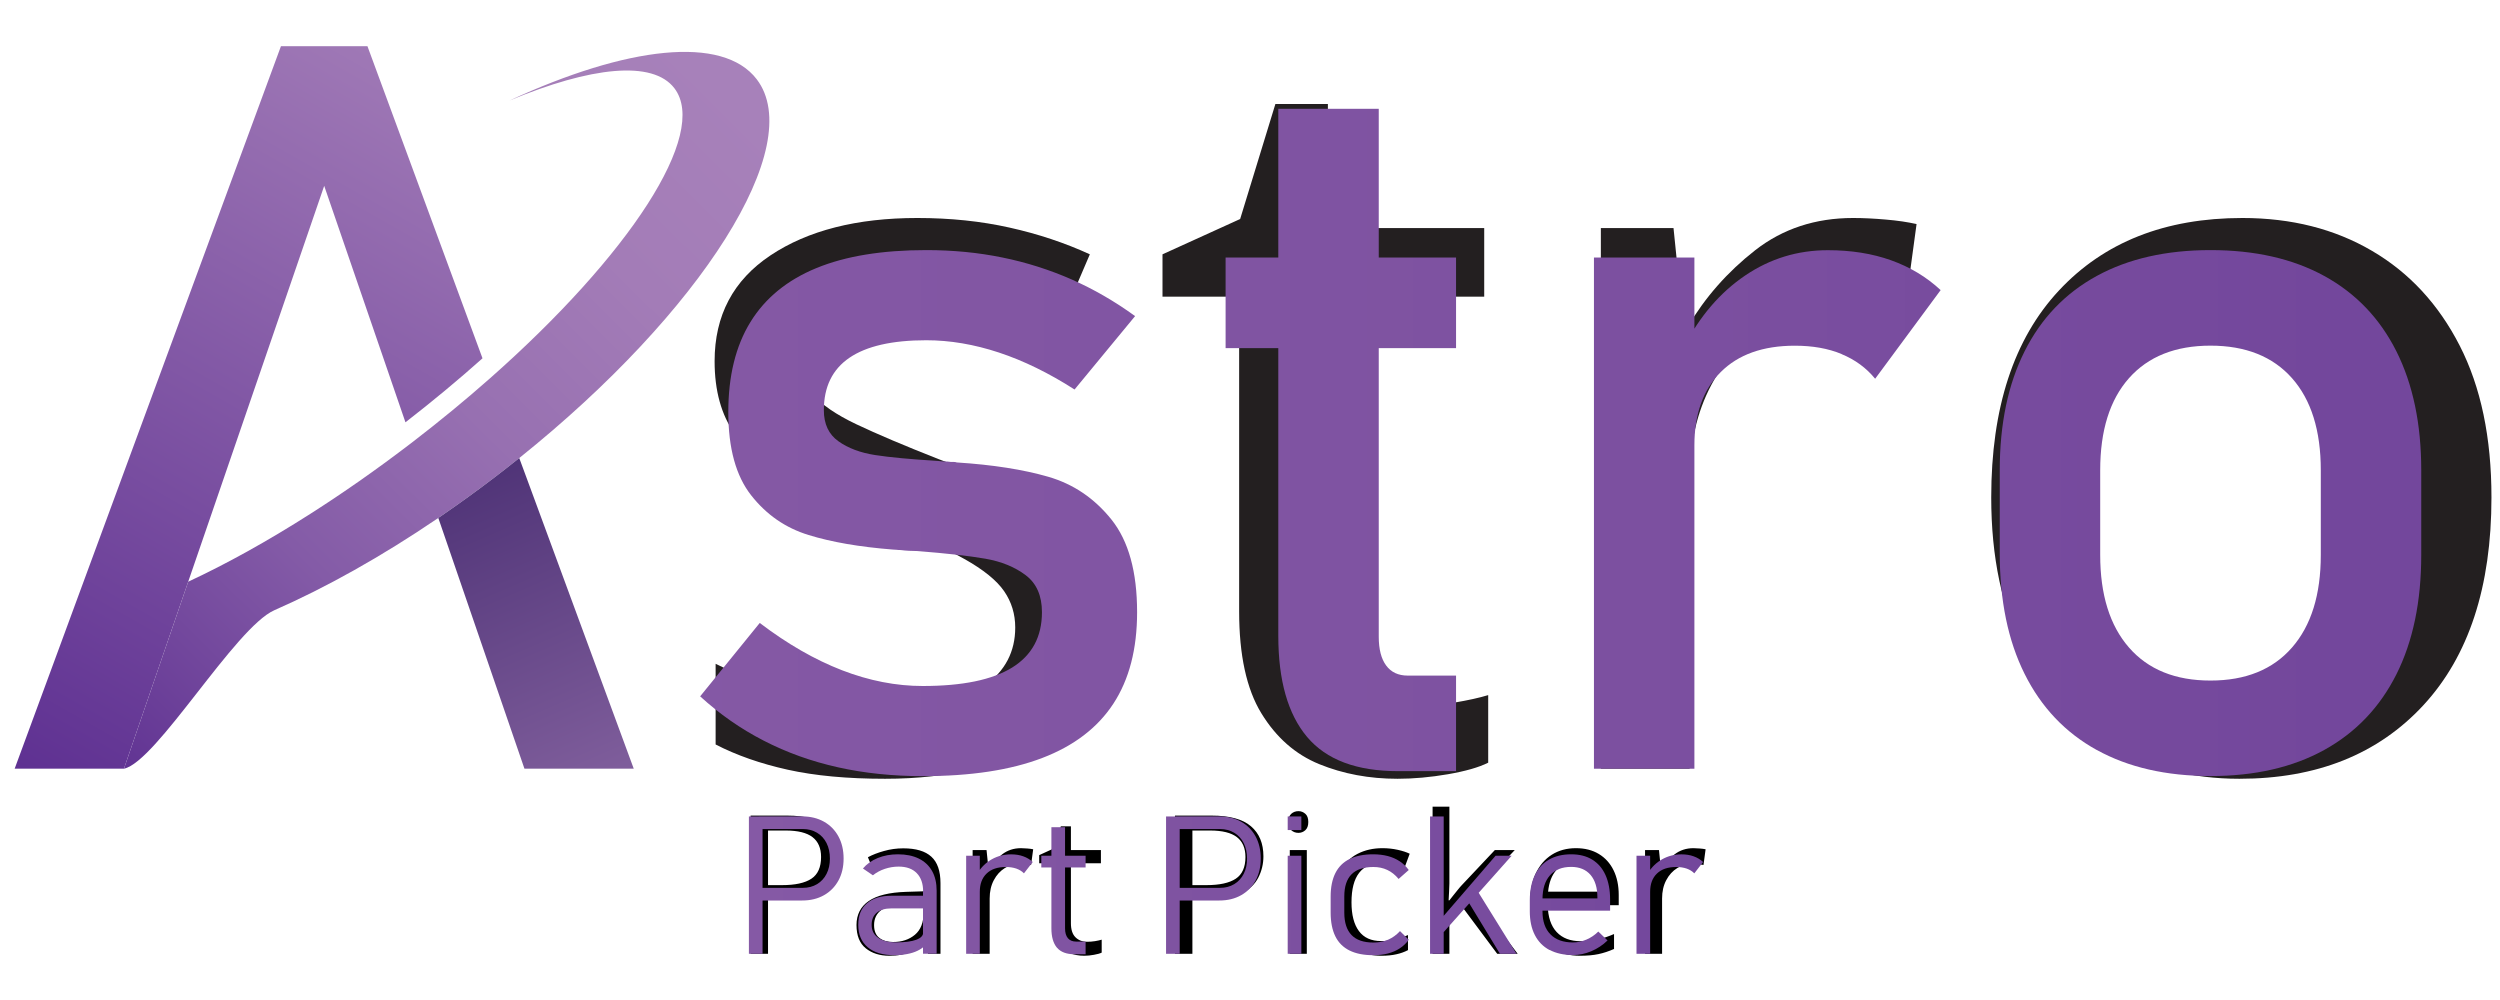
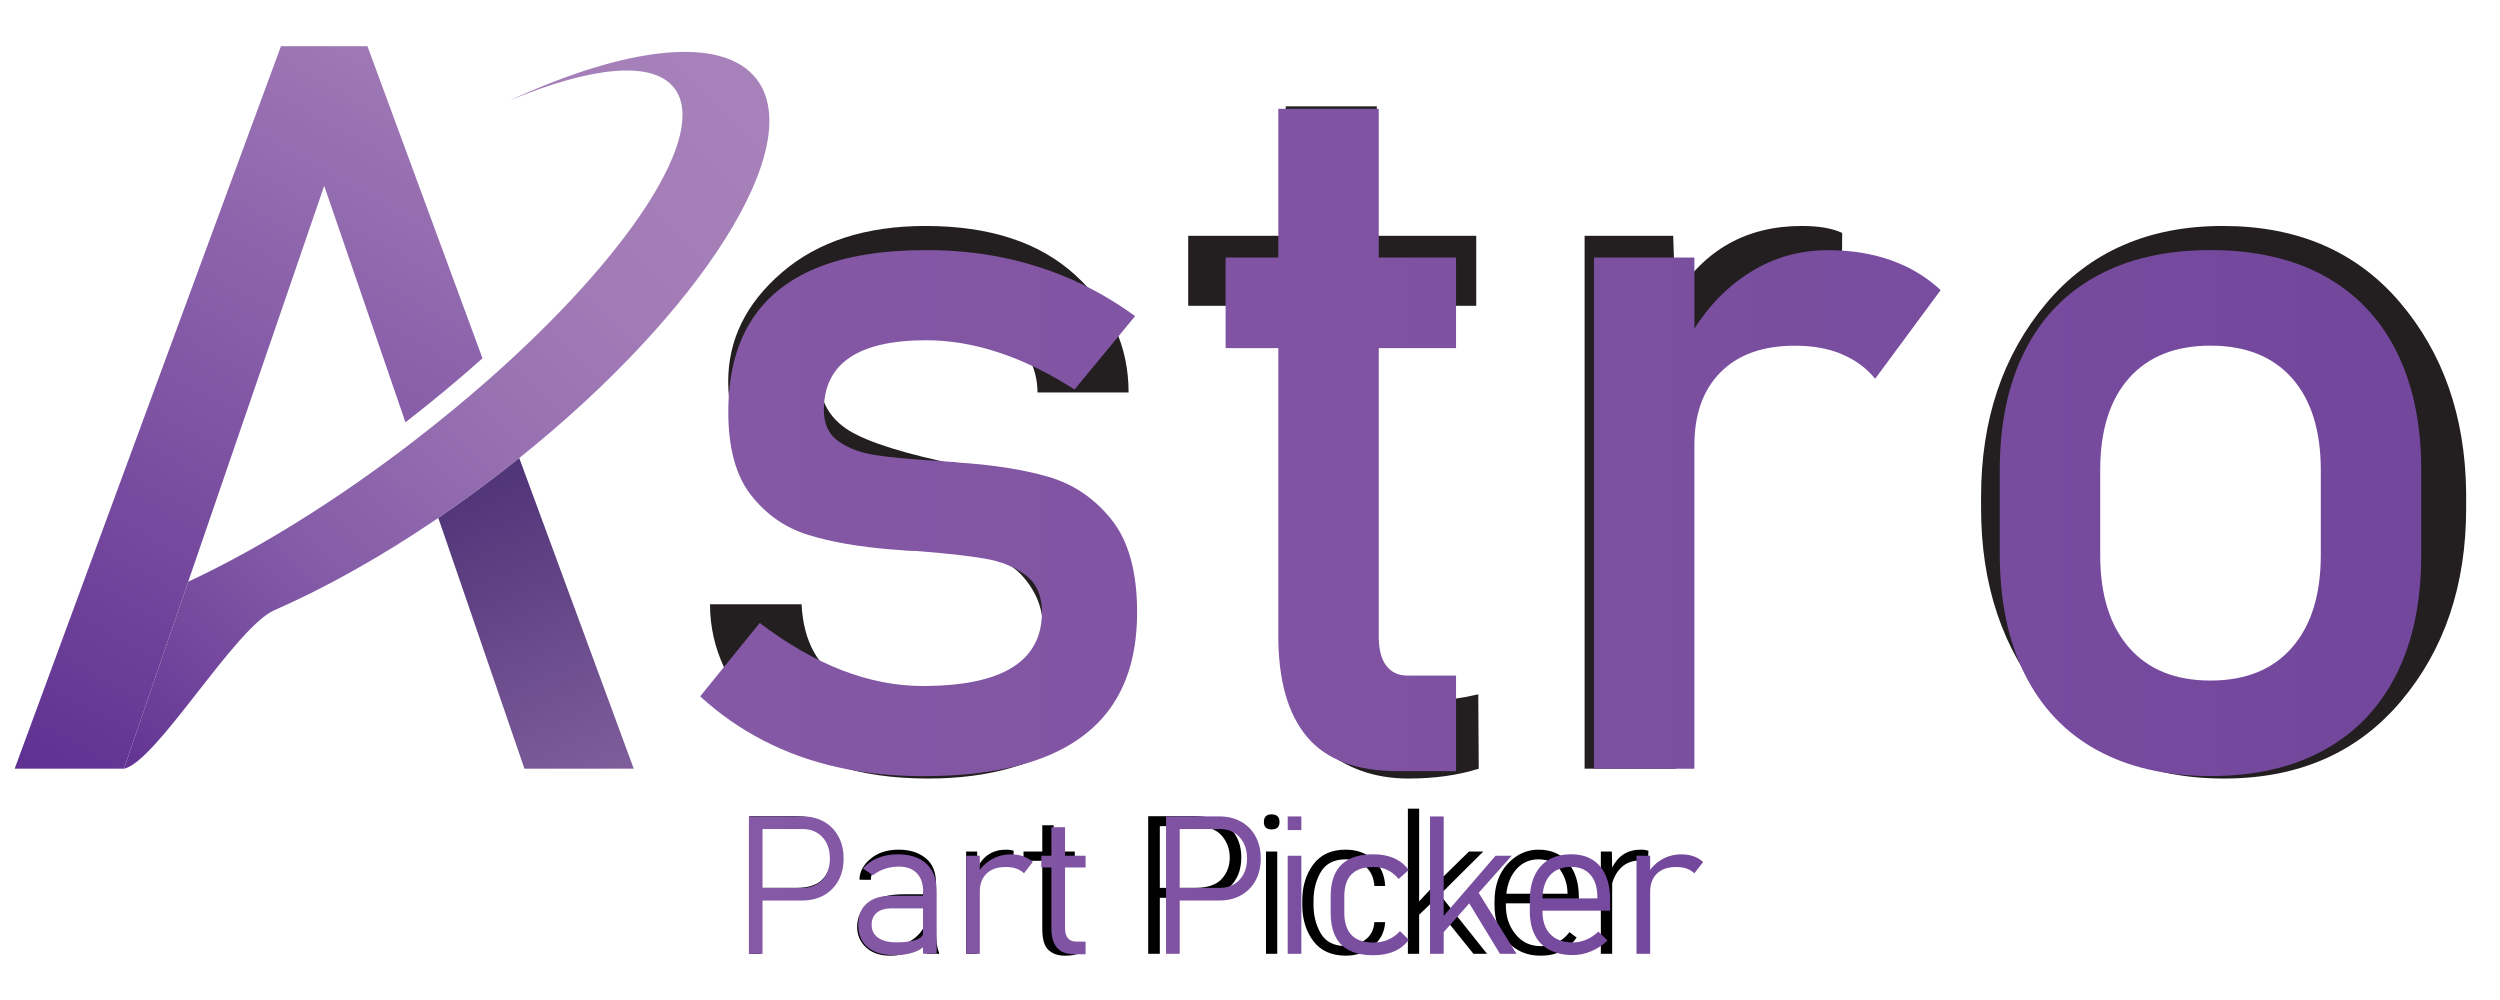
<svg xmlns="http://www.w3.org/2000/svg" id="Layer_2" data-name="Layer 2" viewBox="0 0 500 200">
  <defs>
    <style>
      .cls-1 {
        fill: url(#linear-gradient);
      }

      .cls-1, .cls-2, .cls-3, .cls-4, .cls-5 {
        stroke-width: 0px;
      }

      .cls-6 {
        letter-spacing: -.02em;
      }

      .cls-2 {
        fill: url(#linear-gradient-5);
      }

      .cls-7 {
-         font-family: Bahnschrift-Light, Bahnschrift;
+         font-family: Bahnschrift-Light, Bahnschrift, "Segoe UI", Roboto, "Helvetica Neue", Arial, sans-serif;
        font-size: 38.7px;
        font-variation-settings: 'wght' 300, 'wdth' 100;
        font-weight: 300;
      }

      .cls-3 {
        fill: url(#linear-gradient-2);
      }

      .cls-8 {
        letter-spacing: 0em;
      }

      .cls-4 {
        fill: url(#linear-gradient-3);
      }

      .cls-9 {
        fill: #231f20;
-         font-family: Bahnschrift, Bahnschrift;
+         font-family: Bahnschrift, "Segoe UI", Roboto, "Helvetica Neue", Arial, sans-serif;
        font-size: 201.72px;
        font-variation-settings: 'wght' 400, 'wdth' 100;
      }

      .cls-5 {
        fill: url(#linear-gradient-4);
      }
    </style>
    <linearGradient id="linear-gradient" x1="9.32" y1="151.23" x2="143.41" y2="16.14" gradientUnits="userSpaceOnUse">
      <stop offset="0" stop-color="#5b2d90" />
      <stop offset=".12" stop-color="#6a3e98" />
      <stop offset=".34" stop-color="#845ba7" />
      <stop offset=".57" stop-color="#9770b1" />
      <stop offset=".79" stop-color="#a37cb7" />
      <stop offset="1" stop-color="#a781ba" />
    </linearGradient>
    <linearGradient id="linear-gradient-2" x1="141.28" y1="208.06" x2="82.94" y2="73.09" gradientUnits="userSpaceOnUse">
      <stop offset="0" stop-color="#a781ba" />
      <stop offset="1" stop-color="#3e246a" />
    </linearGradient>
    <linearGradient id="linear-gradient-3" x1="5.72" y1="164.82" x2="101.5" y2="-3.84" gradientUnits="userSpaceOnUse">
      <stop offset="0" stop-color="#5b2d90" />
      <stop offset=".97" stop-color="#a781ba" />
    </linearGradient>
    <linearGradient id="linear-gradient-4" x1="122.79" y1="88.49" x2="467.03" y2="88.49" gradientUnits="userSpaceOnUse">
      <stop offset="0" stop-color="#8559a5" />
      <stop offset=".5" stop-color="#7e52a1" />
      <stop offset="1" stop-color="#73479c" />
    </linearGradient>
    <linearGradient id="linear-gradient-5" x1="149.78" y1="177.16" x2="340.63" y2="177.16" gradientUnits="userSpaceOnUse">
      <stop offset="0" stop-color="#8559a5" />
      <stop offset=".5" stop-color="#7e52a1" />
      <stop offset="1" stop-color="#73479c" />
    </linearGradient>
  </defs>
  <g id="C-APP">
    <g id="A">
      <path class="cls-1" d="m103.85,91.61c-1.61,1.29-3.25,2.58-4.92,3.85-3.36,2.56-6.72,5-10.07,7.3-.4.28-.8.56-1.2.83-11.33,7.71-22.5,13.94-32.78,18.45-7.86,3.46-23.6,30.36-30.09,31.7l10.89-31.7,1.96-5.7c7.6-3.53,15.87-8.11,24.44-13.58,6.46-4.12,13.1-8.75,19.75-13.83.21-.16.42-.32.63-.48,5.49-4.22,10.69-8.5,15.52-12.77,27.87-24.61,43.86-48.91,36.9-58.03-4.33-5.68-16.73-4.31-32.98,2.46,23.4-10.83,42.65-13.16,49.45-4.25,10.1,13.24-11,46.5-47.5,75.75Z" />
      <path class="cls-3" d="m126.75,153.74h-21.86l-10.89-31.7-4.99-14.53-1.35-3.92c.4-.27.8-.55,1.2-.83,3.35-2.3,6.71-4.74,10.07-7.3,1.67-1.27,3.31-2.56,4.92-3.85l1.46,3.95,21.44,58.18Z" />
      <path class="cls-4" d="m96.5,71.66c-4.83,4.31-9.99,8.6-15.41,12.8l-16.25-47.29-22.53,65.59s-4.27,12.43-4.67,13.58l-1.96,5.7-2.49,7.25-1.5,4.37-6.9,20.08H2.93l7.97-21.62,1.4-3.8,1.45-3.94,1.59-4.32L56.19,9.24h17.3l23.01,62.42Z" />
    </g>
    <g>
      <text class="cls-9" transform="translate(132.64 153.74)">
        <tspan x="0" y="0">st</tspan>
        <tspan class="cls-8" x="170.39" y="0">r</tspan>
        <tspan x="254.51" y="0">o</tspan>
      </text>
      <g>
        <path class="cls-5" d="m167.56,153.45c-5.29-1.18-10.23-2.95-14.82-5.32-4.6-2.36-8.83-5.32-12.71-8.86l11.92-14.68c5.52,4.2,11,7.35,16.45,9.46,5.45,2.1,10.83,3.15,16.15,3.15,7.94,0,13.9-1.23,17.88-3.69,3.97-2.46,5.96-6.16,5.96-11.08,0-3.28-1.08-5.75-3.25-7.39-2.17-1.64-4.86-2.74-8.08-3.3-3.22-.56-7.75-1.07-13.59-1.53-.53,0-1.08-.02-1.67-.05s-1.15-.08-1.67-.15c-.26,0-.53-.01-.79-.05-.26-.03-.53-.05-.79-.05-6.63-.52-12.25-1.49-16.84-2.91-4.6-1.41-8.42-4.05-11.47-7.93-3.05-3.87-4.58-9.42-4.58-16.65s1.48-13.23,4.43-18.02c2.95-4.79,7.35-8.39,13.2-10.79,5.84-2.4,13.17-3.59,21.96-3.59,5.32,0,10.39.49,15.22,1.48,4.83.98,9.44,2.45,13.84,4.38,4.4,1.94,8.63,4.38,12.71,7.34l-12.11,14.68c-5.12-3.28-10.16-5.75-15.12-7.39-4.96-1.64-9.8-2.46-14.53-2.46-6.83,0-11.95,1.17-15.37,3.5-3.42,2.33-5.12,5.83-5.12,10.49,0,2.76.97,4.83,2.91,6.21,1.94,1.38,4.38,2.3,7.34,2.76,2.96.46,7.16.85,12.61,1.18.39.07.8.1,1.23.1s.87.03,1.33.1h.59c.2,0,.39.03.59.1,7.16.46,13.25,1.41,18.27,2.86,5.02,1.45,9.24,4.3,12.66,8.57,3.41,4.27,5.12,10.44,5.12,18.52,0,7.36-1.58,13.44-4.73,18.27-3.15,4.83-7.9,8.46-14.23,10.88-6.34,2.43-14.3,3.64-23.88,3.64-6.04,0-11.71-.59-16.99-1.77Z" />
        <path class="cls-5" d="m245.12,51.51h46.09v18.12h-46.09v-18.12Zm16.3,95.88c-3.84-4.56-5.76-11.31-5.76-20.24V21.76h20.09v105.58c0,2.5.49,4.42,1.48,5.76.99,1.35,2.43,2.02,4.33,2.02h9.65v19.11h-11.62c-8.27,0-14.33-2.28-18.17-6.84Z" />
        <path class="cls-5" d="m318.79,51.51h20.09v102.24h-20.09V51.51Zm49.54,19.3c-2.69-1.12-5.81-1.67-9.36-1.67-6.37,0-11.31,1.76-14.82,5.27s-5.27,8.39-5.27,14.63l-2.07-19.7c3.15-6.11,7.22-10.85,12.21-14.23,4.99-3.38,10.5-5.07,16.55-5.07,4.66,0,8.88.67,12.66,2.02,3.78,1.35,7.07,3.33,9.9,5.96l-13.1,17.73c-1.77-2.17-4.01-3.81-6.7-4.92Z" />
        <path class="cls-5" d="m419.35,150c-6.3-3.48-11.11-8.55-14.43-15.22-3.32-6.66-4.97-14.69-4.97-24.08v-16.65c0-9.26,1.66-17.19,4.97-23.79,3.31-6.6,8.12-11.62,14.43-15.07s13.89-5.17,22.75-5.17,16.45,1.72,22.75,5.17,11.11,8.47,14.43,15.07c3.31,6.6,4.97,14.53,4.97,23.79v16.94c0,9.32-1.66,17.29-4.97,23.88-3.32,6.6-8.13,11.64-14.43,15.12-6.3,3.48-13.89,5.22-22.75,5.22s-16.45-1.74-22.75-5.22Zm39.05-20.49c3.84-4.4,5.76-10.57,5.76-18.52v-16.94c0-7.94-1.92-14.08-5.76-18.42-3.84-4.33-9.28-6.5-16.3-6.5s-12.46,2.17-16.3,6.5c-3.84,4.33-5.76,10.47-5.76,18.42v16.94c0,7.95,1.92,14.12,5.76,18.52,3.84,4.4,9.27,6.6,16.3,6.6s12.46-2.2,16.3-6.6Z" />
      </g>
    </g>
    <g>
      <text class="cls-7" transform="translate(146.37 190.76)">
        <tspan class="cls-6" x="0" y="0">P</tspan>
        <tspan x="23.15" y="0">art Picker</tspan>
      </text>
      <g>
        <path class="cls-2" d="m149.78,163.29h2.73v27.47h-2.73v-27.47Zm1.99,14.28h8.8c1.07,0,2.02-.25,2.84-.74.82-.49,1.45-1.18,1.9-2.06.45-.88.67-1.9.67-3.06s-.22-2.2-.67-3.09c-.45-.89-1.08-1.58-1.9-2.07-.82-.49-1.77-.74-2.84-.74h-8.8v-2.53h8.67c1.64,0,3.09.35,4.34,1.05s2.22,1.69,2.91,2.96c.69,1.27,1.03,2.75,1.03,4.42s-.34,3.13-1.03,4.39-1.66,2.25-2.91,2.95-2.69,1.05-4.34,1.05h-8.67v-2.53Z" />
        <path class="cls-2" d="m173.54,189.45c-1.26-1.06-1.89-2.55-1.89-4.48s.58-3.29,1.73-4.3c1.15-1.01,2.79-1.52,4.89-1.52h6.53l.26,2.53h-6.78c-1.26,0-2.24.29-2.92.86-.69.57-1.03,1.38-1.03,2.43,0,1.11.43,1.97,1.3,2.58.86.61,2.09.92,3.66.92,1.69,0,3-.17,3.94-.51.93-.34,1.4-.82,1.4-1.44l.4,2.57c-.39.4-.89.75-1.5,1.05-.61.3-1.31.52-2.1.67-.79.15-1.64.23-2.55.23-2.3,0-4.08-.53-5.34-1.59Zm11.09-11.13c0-1.59-.43-2.82-1.28-3.69-.85-.88-2.06-1.31-3.63-1.31-.93,0-1.85.15-2.75.45-.9.3-1.69.73-2.39,1.29l-1.99-1.36c.74-.89,1.73-1.59,2.94-2.09,1.22-.5,2.57-.75,4.06-.75,1.63,0,3.02.29,4.18.86,1.16.57,2.04,1.41,2.65,2.49.61,1.09.91,2.4.91,3.94v12.6h-2.73v-12.43Z" />
        <path class="cls-2" d="m193.23,171.15h2.73v19.61h-2.73v-19.61Zm10.04,2.57c-.61-.21-1.32-.32-2.13-.32-1.64,0-2.92.44-3.82,1.31-.91.88-1.36,2.09-1.36,3.64l-.4-3.78c.72-1.17,1.66-2.08,2.83-2.73,1.17-.65,2.45-.97,3.83-.97.9,0,1.71.13,2.43.39.73.26,1.36.64,1.9,1.14l-1.76,2.27c-.4-.42-.91-.73-1.52-.95Z" />
        <path class="cls-2" d="m208.26,171.15h8.86v2.34h-8.86v-2.34Zm3.13,18.39c-.74-.88-1.11-2.17-1.11-3.88v-20.22h2.73v20.25c0,.84.19,1.49.57,1.95.38.45.94.68,1.69.68h1.85v2.53h-2.23c-1.59,0-2.75-.44-3.49-1.31Z" />
        <path class="cls-2" d="m233.21,163.29h2.73v27.47h-2.73v-27.47Zm1.99,14.28h8.8c1.07,0,2.02-.25,2.84-.74.82-.49,1.45-1.18,1.9-2.06.45-.88.67-1.9.67-3.06s-.22-2.2-.67-3.09c-.45-.89-1.08-1.58-1.9-2.07-.82-.49-1.77-.74-2.84-.74h-8.8v-2.53h8.67c1.64,0,3.09.35,4.34,1.05s2.22,1.69,2.91,2.96c.69,1.27,1.03,2.75,1.03,4.42s-.34,3.13-1.03,4.39-1.66,2.25-2.91,2.95-2.69,1.05-4.34,1.05h-8.67v-2.53Z" />
        <path class="cls-2" d="m257.54,163.29h2.73v2.72h-2.73v-2.72Zm0,7.86h2.73v19.61h-2.73v-19.61Z" />
        <path class="cls-2" d="m269.9,190.1c-1.26-.63-2.21-1.57-2.83-2.83-.62-1.26-.94-2.84-.94-4.74v-3.23c0-1.88.32-3.44.95-4.69.63-1.25,1.57-2.18,2.83-2.81,1.26-.62,2.83-.94,4.72-.94,1.07,0,2.05.12,2.93.35.88.23,1.67.58,2.37,1.04s1.3,1.04,1.82,1.75l-2.03,1.79c-.67-.81-1.42-1.41-2.26-1.8-.84-.4-1.76-.59-2.77-.59-1.96,0-3.42.49-4.38,1.46-.97.98-1.45,2.45-1.45,4.43v3.23c0,2,.49,3.5,1.46,4.5.97,1,2.43,1.49,4.37,1.49,1.07,0,2.05-.19,2.93-.57.88-.38,1.67-.95,2.38-1.72l1.76,1.74c-.52.69-1.12,1.27-1.82,1.72-.69.45-1.48.79-2.37,1.02-.88.23-1.86.34-2.93.34-1.89,0-3.47-.31-4.73-.94Z" />
        <path class="cls-2" d="m286.01,163.29h2.73v27.47h-2.73v-27.47Zm1.95,20.78l11.15-12.92h3.22l-14.9,16.74.53-3.82Zm5.57-3.93l1.59-2.57,8.18,13.19h-3.31l-6.46-10.62Z" />
        <path class="cls-2" d="m309.91,190.01c-1.29-.69-2.27-1.69-2.94-3-.68-1.32-1.01-2.9-1.01-4.75v-2.21c0-1.94.33-3.6.98-4.97.65-1.37,1.59-2.42,2.83-3.14,1.24-.72,2.73-1.08,4.47-1.08,1.64,0,3.04.35,4.2,1.06,1.16.71,2.05,1.74,2.66,3.09.61,1.35.92,2.98.92,4.88v2.25h-14.2v-2.46h11.66v-.19c0-1.94-.46-3.44-1.37-4.51-.92-1.06-2.21-1.6-3.87-1.6-1.83,0-3.24.56-4.24,1.68-1,1.12-1.5,2.71-1.5,4.76v2.49c0,1.96.53,3.49,1.59,4.56,1.06,1.08,2.56,1.62,4.49,1.62.91,0,1.81-.19,2.7-.57s1.68-.91,2.38-1.61l1.85,1.78c-.96.93-2.04,1.65-3.26,2.16-1.21.51-2.44.76-3.67.76-1.82,0-3.37-.34-4.66-1.03Z" />
        <path class="cls-2" d="m327.3,171.15h2.73v19.61h-2.73v-19.61Zm10.04,2.57c-.61-.21-1.32-.32-2.13-.32-1.64,0-2.92.44-3.82,1.31-.91.88-1.36,2.09-1.36,3.64l-.4-3.78c.72-1.17,1.66-2.08,2.83-2.73,1.17-.65,2.45-.97,3.83-.97.9,0,1.71.13,2.43.39.73.26,1.36.64,1.9,1.14l-1.76,2.27c-.4-.42-.91-.73-1.52-.95Z" />
      </g>
    </g>
  </g>
</svg>
